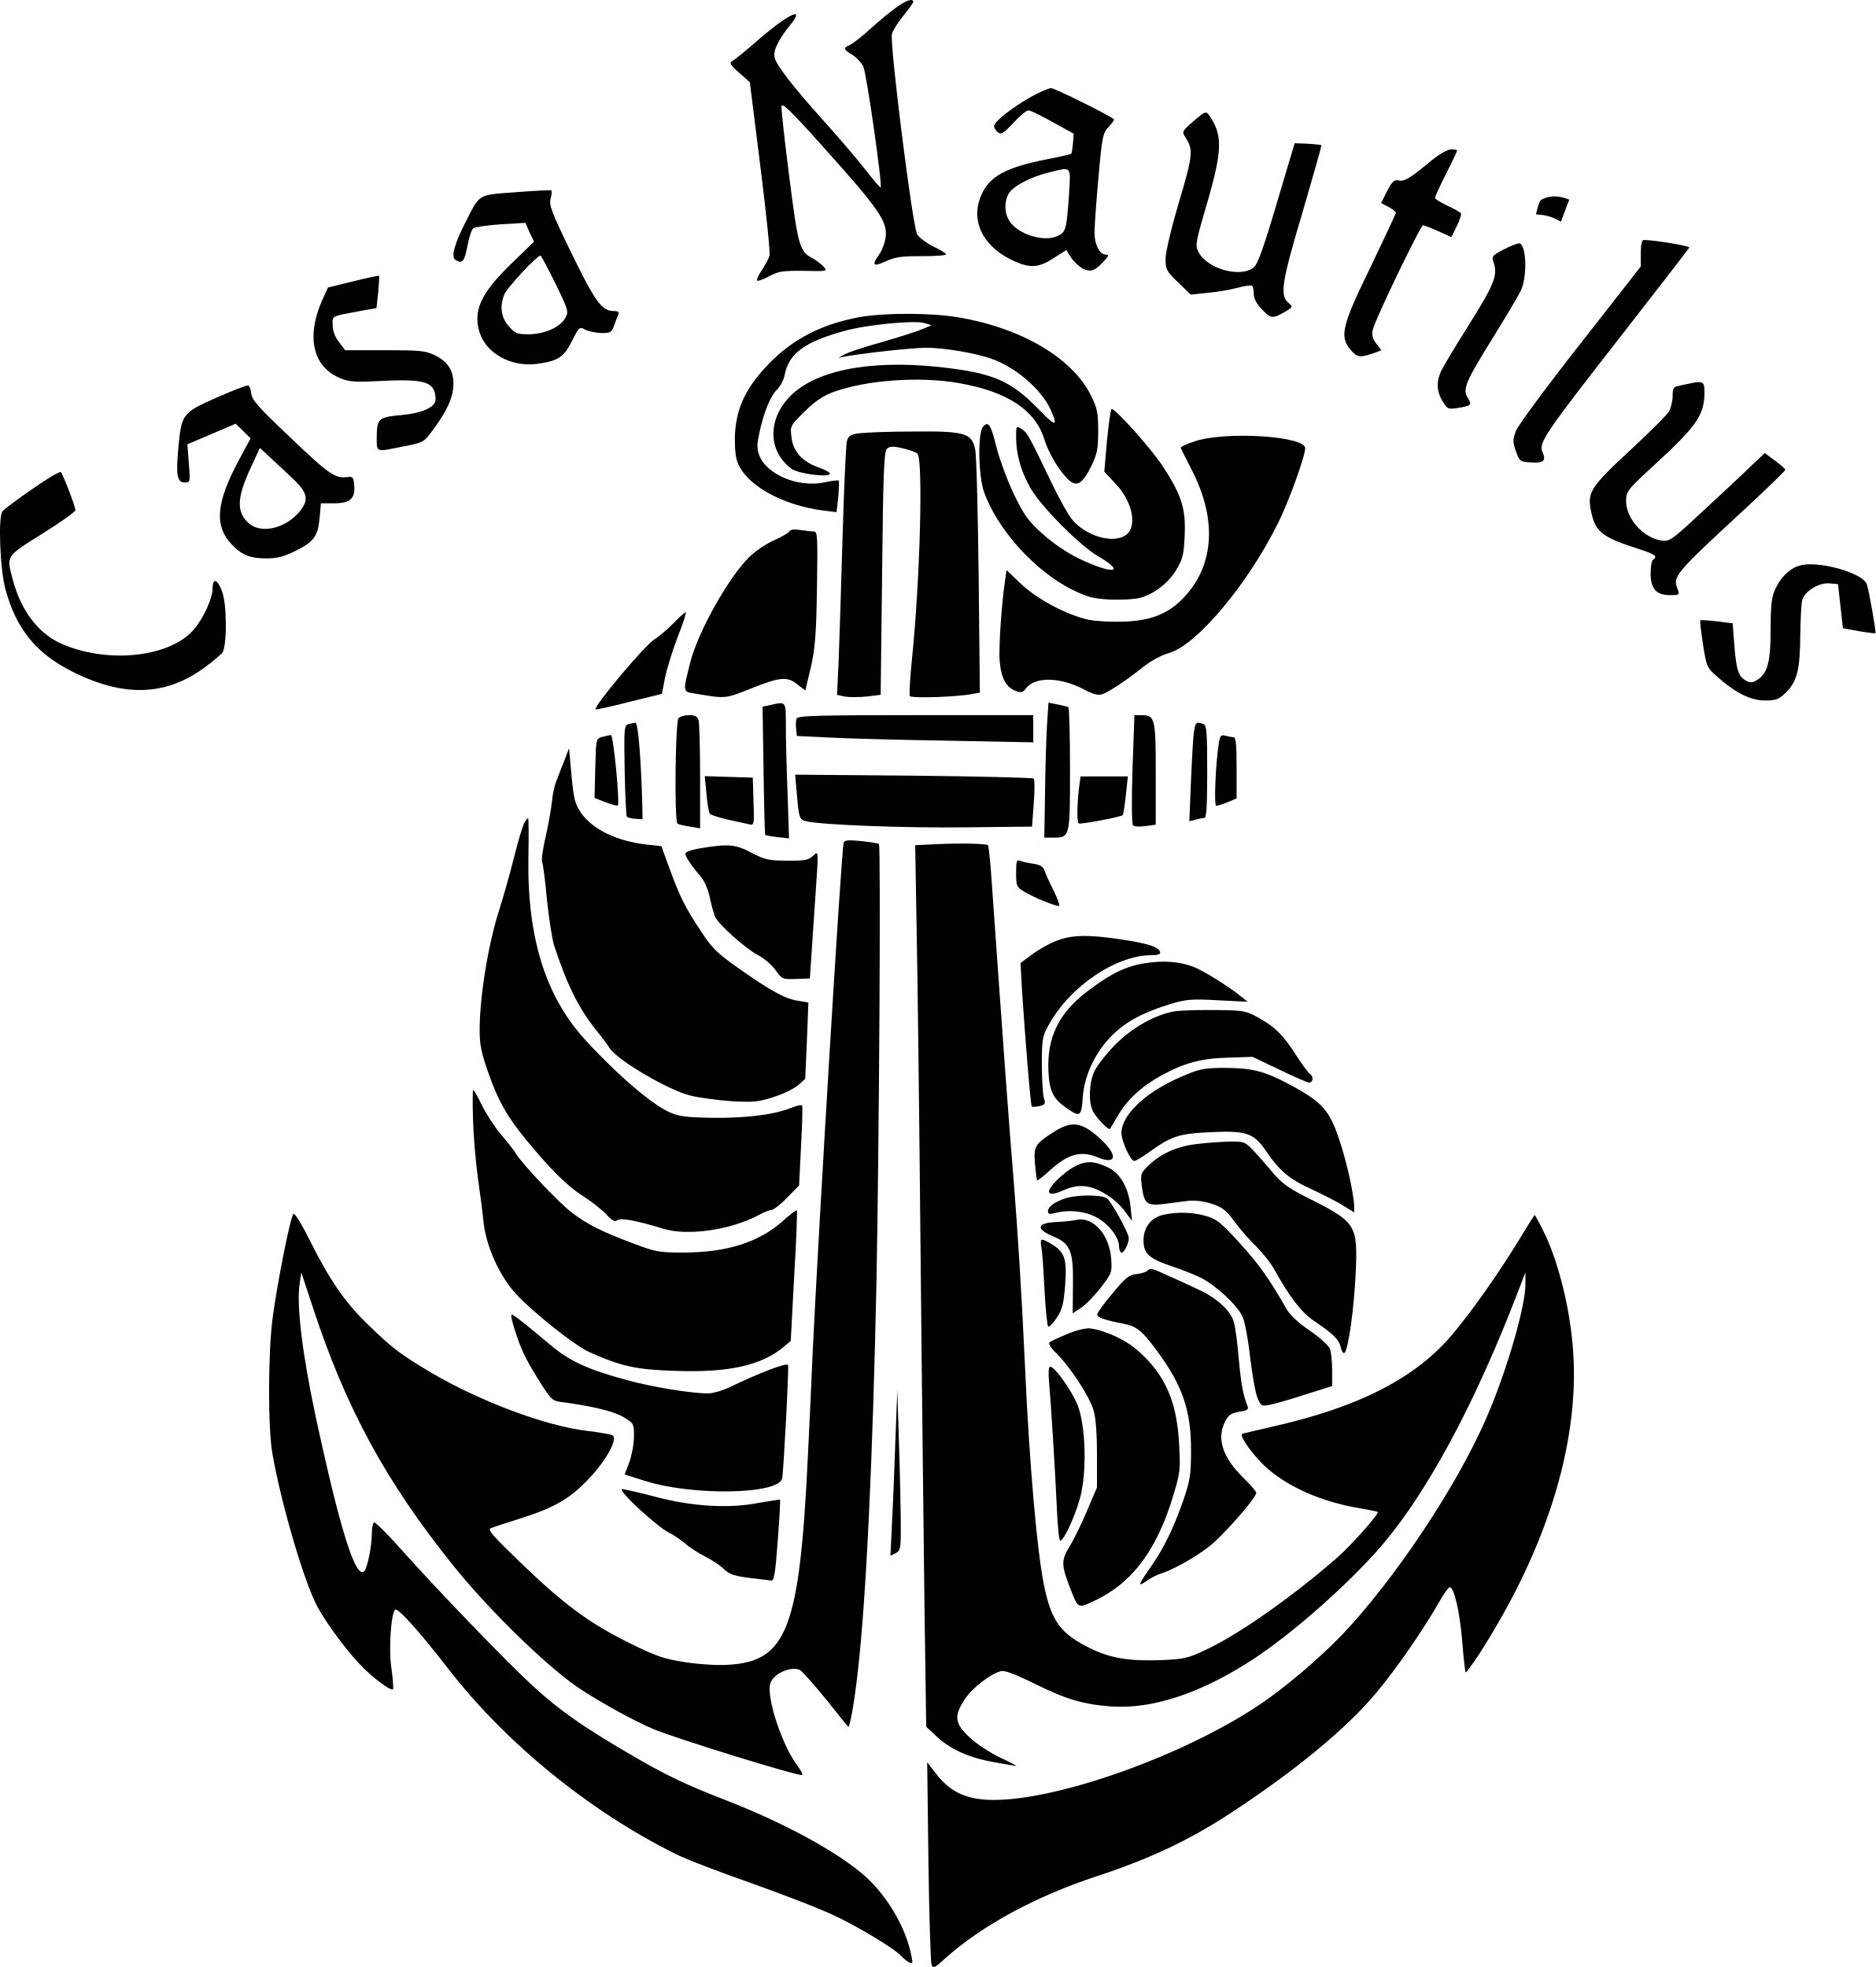
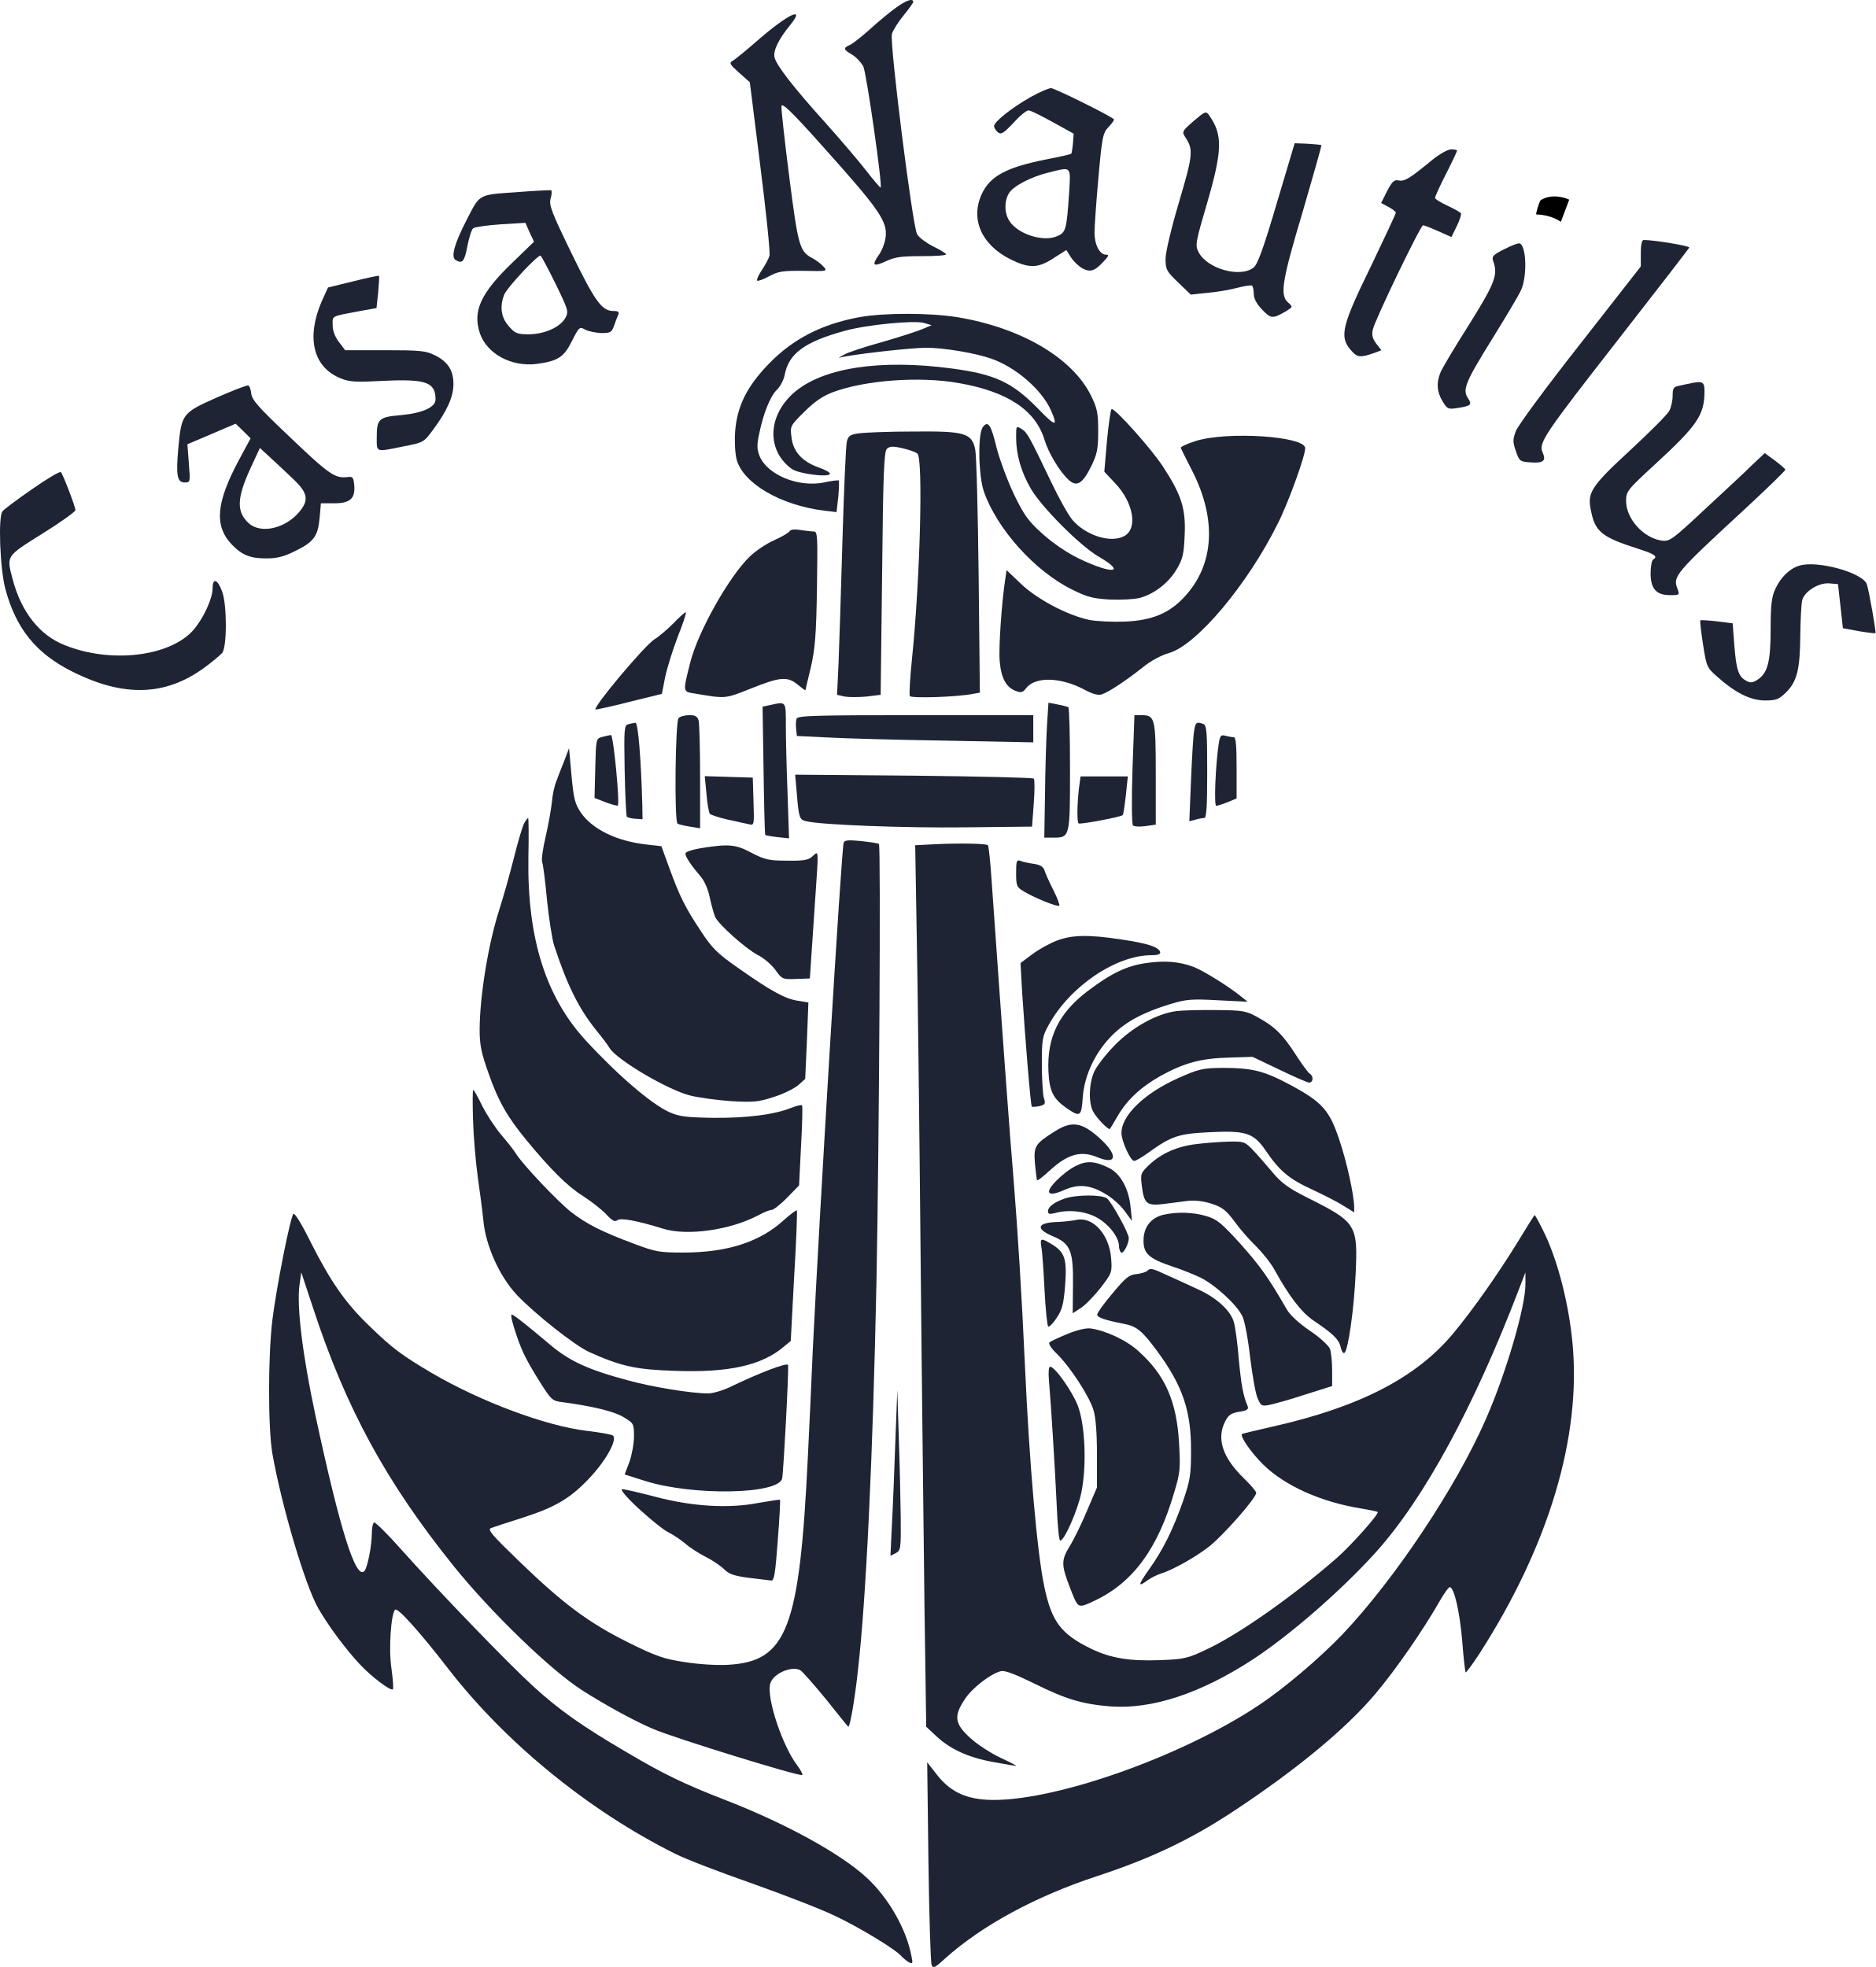
<svg xmlns="http://www.w3.org/2000/svg" version="1.0" width="765.614pt" height="803.063pt" viewBox="0 0 765.614 803.063" preserveAspectRatio="xMidYMid" id="svg54">
  <defs id="defs54" />
-   <g transform="matrix(0.1,0,0,-0.1,-70.20847,825.9781)" fill="currentColor" stroke="none" id="g54">
+   <g transform="matrix(0.1,0,0,-0.1,-70.20847,825.9781)" fill="#1e2434" stroke="none" id="g54">
    <path d="m 4359,8228 c -24,-17 -71,-56 -104,-86 -33,-30 -70,-59 -82,-65 -30,-13 -29,-19 7,-40 17,-10 37,-32 46,-48 13,-25 79,-487 71,-495 -1,-2 -28,29 -59,69 -31,40 -106,128 -167,196 -128,142 -199,233 -207,266 -7,27 16,74 64,133 65,80 -10,44 -133,-63 -47,-41 -93,-79 -103,-84 -14,-8 -11,-14 27,-48 l 44,-39 43,-344 c 24,-190 41,-354 37,-365 -3,-11 -17,-37 -31,-58 -14,-20 -22,-40 -19,-43 3,-3 25,5 49,18 37,20 56,23 141,22 97,-2 98,-2 80,18 -10,11 -30,26 -45,34 -52,27 -58,50 -94,331 -19,148 -33,277 -32,289 2,16 40,-20 165,-160 238,-265 269,-311 260,-377 -3,-21 -14,-51 -26,-68 -32,-45 -25,-52 27,-28 39,18 64,21 149,21 56,0 100,3 97,8 -3,5 -28,20 -55,33 -27,14 -55,35 -63,48 -18,27 -113,780 -103,818 4,15 25,48 47,75 22,27 40,52 40,56 0,16 -29,7 -71,-24 z" id="path1" />
    <path d="m 4910,7864 c -76,-43 -150,-101 -150,-119 0,-7 7,-18 15,-25 14,-11 23,-5 64,38 26,29 54,52 62,51 8,0 52,-22 99,-48 l 85,-47 -3,-39 c -2,-22 -5,-41 -7,-43 -2,-2 -45,-12 -97,-22 -168,-33 -235,-69 -269,-144 -46,-102 0,-206 118,-265 75,-37 111,-37 173,3 l 55,35 19,-30 c 10,-16 31,-36 47,-45 33,-17 50,-11 88,30 19,21 21,26 8,26 -26,0 -47,41 -47,90 0,25 7,126 16,225 15,168 18,182 42,207 14,15 24,29 21,31 -21,18 -243,127 -256,127 -10,0 -47,-16 -83,-36 z m 156,-396 c -10,-147 -13,-158 -50,-173 -56,-24 -159,9 -193,62 -22,33 -22,83 -1,116 20,29 91,66 163,83 93,23 88,28 81,-88 z" id="path2" />
    <path d="m 5575,7766 c -48,-42 -49,-44 -34,-67 33,-50 31,-72 -26,-264 -32,-108 -55,-205 -55,-232 0,-43 4,-51 51,-96 l 52,-50 66,7 c 36,3 91,12 121,20 30,8 58,12 62,10 5,-3 8,-18 8,-34 0,-19 12,-41 34,-64 36,-38 43,-39 99,-6 27,17 27,17 7,35 -34,30 -25,87 60,371 43,148 78,270 76,271 -2,2 -27,4 -56,6 l -53,2 -73,-245 c -54,-183 -78,-249 -94,-262 -54,-44 -190,-6 -225,62 -15,29 -13,38 35,202 62,214 64,277 8,357 -13,18 -16,17 -63,-23 z" id="path3" />
    <path d="m 6550,7608 c -91,-75 -114,-90 -138,-85 -19,4 -27,-4 -48,-44 l -24,-48 30,-16 c 16,-9 30,-19 30,-24 0,-4 -46,-102 -101,-217 -119,-243 -130,-288 -84,-342 28,-33 39,-34 103,-11 l 23,9 -21,27 c -15,20 -19,35 -14,57 8,39 195,426 205,426 5,0 33,-11 62,-24 l 54,-24 22,45 c 12,24 19,48 17,52 -3,4 -27,18 -55,31 -28,13 -51,27 -51,32 0,5 20,49 45,98 25,49 45,92 45,95 0,3 -11,5 -24,5 -14,0 -47,-19 -76,-42 z" id="path4" />
    <path d="m 2808,7475 c -156,-11 -146,-6 -202,-115 -48,-93 -64,-149 -45,-161 28,-18 37,-8 49,56 7,35 17,68 24,73 6,5 56,12 112,16 l 101,6 17,-39 18,-38 -91,-88 c -127,-123 -160,-195 -130,-286 29,-84 129,-138 232,-125 87,12 111,27 144,94 29,57 31,59 54,46 13,-7 43,-13 66,-14 36,0 42,3 51,28 5,15 13,35 17,45 6,13 2,17 -18,17 -48,0 -75,37 -172,236 -82,169 -93,197 -85,224 5,16 5,31 2,33 -4,1 -69,-2 -144,-8 z m 162,-374 c 52,-107 54,-113 40,-139 -21,-38 -84,-66 -148,-67 -48,0 -57,3 -83,33 -31,35 -38,78 -19,128 11,29 139,166 149,160 3,-2 31,-54 61,-115 z" id="path5" />
    <path d="m 7400,7226 v -54 l -247,-316 c -137,-174 -255,-334 -263,-356 -13,-35 -13,-45 0,-82 14,-41 17,-43 59,-46 53,-4 66,6 50,41 -17,39 5,71 317,471 153,196 280,361 282,365 2,7 -144,31 -186,31 -8,0 -12,-19 -12,-54 z" id="path6" />
    <path d="m 6842,7242 c -44,-22 -51,-29 -45,-47 21,-57 9,-89 -99,-262 -59,-93 -112,-181 -117,-197 -16,-41 -13,-77 10,-115 19,-31 22,-33 61,-27 56,9 60,13 42,41 -23,35 -9,67 103,247 52,84 104,171 114,193 26,56 22,184 -6,191 -6,2 -34,-9 -63,-24 z" id="path7" />
    <path d="m 2143,7111 -102,-25 -25,-55 c -65,-149 -36,-271 77,-316 36,-15 62,-16 178,-10 170,8 209,-6 209,-76 0,-32 -54,-56 -141,-64 -92,-8 -99,-15 -99,-94 0,-59 -5,-57 108,-34 83,16 84,17 121,67 58,78 83,134 84,185 1,58 -22,94 -77,121 -37,18 -61,20 -204,20 h -161 l -25,33 c -17,22 -26,47 -26,70 0,39 -10,34 117,58 l 62,11 7,65 c 3,35 5,65 3,67 -2,1 -50,-9 -106,-23 z" id="path8" />
    <path d="m 4211,6965 c -154,-28 -272,-89 -370,-190 -90,-93 -130,-173 -138,-277 -3,-41 0,-91 6,-114 26,-97 179,-187 357,-209 l 51,-6 7,62 c 3,34 4,64 2,67 -3,2 -29,-1 -60,-8 -104,-21 -230,30 -263,107 -11,29 -12,45 -2,91 17,84 46,156 73,181 13,13 27,39 31,59 16,88 81,136 245,181 90,25 283,44 325,32 l 30,-9 -38,-16 c -21,-9 -96,-33 -165,-53 -70,-19 -138,-42 -152,-50 l -25,-14 30,6 c 89,15 274,35 328,35 73,0 203,-22 267,-45 99,-35 203,-125 241,-208 32,-72 21,-71 -53,6 -104,106 -175,139 -348,162 -297,40 -534,3 -650,-101 -105,-95 -108,-233 -7,-308 28,-21 157,-37 157,-20 0,5 -21,17 -48,26 -66,24 -103,65 -109,123 -6,45 -5,47 53,104 42,42 75,64 117,80 133,49 353,65 512,37 201,-35 314,-111 351,-232 16,-53 61,-129 98,-163 33,-31 57,-17 93,56 24,50 28,70 28,143 0,74 -4,93 -29,144 -76,155 -286,278 -547,321 -114,18 -297,18 -398,0 z" id="path9" />
    <path d="m 7595,6693 c -11,-2 -30,-6 -42,-9 -19,-3 -23,-11 -23,-40 0,-19 -6,-47 -14,-62 -8,-15 -80,-87 -160,-161 -155,-143 -174,-171 -161,-238 17,-94 42,-115 195,-164 68,-22 81,-31 60,-44 -5,-3 -10,-28 -10,-56 0,-63 23,-89 80,-89 38,0 39,1 30,25 -20,52 -13,61 284,335 86,80 156,148 156,152 0,3 -19,20 -42,37 l -42,31 -51,-48 c -27,-27 -114,-108 -193,-181 -138,-129 -145,-133 -179,-128 -74,12 -143,90 -143,161 0,40 4,45 118,150 174,160 202,202 202,299 0,39 -8,43 -65,30 z" id="path10" />
    <path d="m 1585,6636 c -139,-62 -142,-66 -155,-206 -10,-111 -5,-140 26,-140 23,0 23,1 17,78 l -6,78 99,42 98,42 31,-30 30,-30 -48,-89 c -93,-174 -101,-268 -29,-344 41,-43 75,-57 140,-57 46,0 73,7 121,31 75,37 91,60 98,136 l 5,58 h 55 c 65,0 86,20 81,75 -3,31 -6,35 -28,32 -50,-6 -75,11 -230,159 -131,124 -159,155 -162,181 -2,17 -7,33 -13,34 -5,2 -64,-21 -130,-50 z m 313,-331 c 61,-57 66,-87 26,-135 -58,-69 -158,-91 -207,-46 -51,47 -48,104 9,227 l 37,80 41,-38 c 23,-21 65,-60 94,-88 z" id="path11" />
    <path d="m 5221,6462 -11,-128 44,-47 c 75,-78 94,-186 37,-216 -55,-30 -158,3 -212,67 -17,21 -55,89 -85,152 -91,190 -98,203 -121,218 -23,14 -23,14 -23,-35 0,-69 21,-142 61,-210 45,-76 199,-230 273,-274 120,-69 60,-76 -79,-9 -49,24 -106,63 -148,101 -58,52 -75,76 -117,163 -26,55 -57,139 -69,185 -23,96 -35,116 -57,87 -21,-29 -18,-196 4,-262 53,-153 208,-326 360,-401 62,-31 86,-37 155,-41 45,-2 100,1 123,7 58,16 118,62 150,118 24,40 29,61 32,138 5,108 -13,164 -88,279 -45,70 -193,236 -210,236 -4,0 -12,-58 -19,-128 z" id="path12" />
    <path d="m 4211,6491 c -38,-5 -46,-10 -52,-34 -4,-16 -12,-198 -18,-405 -6,-207 -13,-434 -16,-503 l -6,-126 31,-7 c 17,-3 57,-3 89,0 l 58,7 6,495 c 4,408 8,497 19,509 12,11 24,12 63,3 27,-6 55,-16 62,-22 24,-20 11,-516 -22,-837 -8,-78 -12,-148 -9,-153 6,-10 195,-4 258,9 l 28,5 -5,477 c -3,262 -9,494 -14,516 -14,67 -43,75 -253,73 -96,0 -195,-4 -219,-7 z" id="path13" />
    <path d="m 5582,6459 c -35,-11 -62,-24 -60,-28 2,-4 22,-46 46,-92 102,-199 91,-384 -30,-515 -62,-68 -133,-97 -243,-102 -50,-2 -116,1 -147,7 -89,19 -212,84 -278,147 l -59,56 -5,-34 c -15,-96 -28,-285 -23,-338 6,-69 26,-106 65,-121 22,-8 29,-7 42,10 37,50 143,47 241,-6 32,-17 54,-23 69,-18 28,9 100,57 168,111 30,25 75,49 107,58 113,33 321,281 444,530 43,85 111,274 111,306 0,49 -319,70 -448,29 z" id="path14" />
    <path d="m 835,6264 c -61,-42 -116,-83 -123,-92 -18,-23 -10,-234 12,-317 44,-163 126,-264 275,-338 208,-104 378,-99 536,16 33,24 66,52 74,61 20,24 20,197 0,250 -18,51 -39,59 -39,14 0,-42 -38,-124 -79,-171 -96,-108 -337,-137 -525,-61 -102,40 -177,135 -212,268 -26,98 -29,93 121,187 74,46 135,90 135,96 0,14 -50,144 -59,155 -4,5 -56,-26 -116,-68 z" id="path15" />
    <path d="m 3925,6091 c -4,-7 -32,-23 -63,-37 -32,-14 -76,-44 -100,-67 -85,-83 -210,-305 -242,-431 -31,-123 -32,-120 20,-128 125,-21 120,-22 228,21 120,48 149,50 191,15 17,-14 31,-24 31,-22 0,1 10,44 22,93 17,75 22,130 25,323 3,217 3,232 -14,232 -10,0 -34,3 -54,6 -23,4 -39,2 -44,-5 z" id="path16" />
    <path d="m 8046,5950 c -39,-12 -75,-47 -97,-95 -15,-32 -19,-65 -19,-163 0,-135 -12,-179 -53,-207 -20,-13 -30,-14 -46,-5 -32,17 -41,43 -49,143 l -7,92 -64,8 c -35,4 -65,6 -68,4 -2,-3 3,-47 11,-98 14,-91 16,-95 58,-132 74,-66 136,-97 195,-97 46,0 56,4 86,33 45,45 57,94 58,233 1,66 4,130 8,144 10,36 68,72 111,68 l 35,-3 10,-90 10,-90 65,-12 c 36,-6 66,-10 68,-8 3,3 -25,167 -35,198 -13,48 -204,101 -277,77 z" id="path17" />
    <path d="m 3450,5714 c -25,-25 -59,-54 -76,-64 -40,-25 -251,-276 -241,-287 2,-1 64,12 137,31 l 134,33 13,67 c 8,38 31,112 52,167 22,54 36,99 32,99 -4,0 -27,-21 -51,-46 z" id="path18" />
    <path d="m 3845,5381 -30,-6 4,-260 c 2,-143 5,-262 7,-264 2,-2 24,-6 50,-9 l 47,-5 -6,183 c -4,101 -7,225 -7,277 0,102 2,99 -65,84 z" id="path19" />
    <path d="m 4976,5298 c -3,-51 -7,-175 -8,-276 l -3,-182 h 37 c 68,0 68,2 68,280 0,137 -3,251 -7,253 -5,2 -24,7 -45,11 l -36,7 z" id="path20" />
    <path d="m 3472,5328 c -13,-13 -18,-423 -4,-431 4,-3 26,-8 50,-12 l 42,-7 v 209 c 0,114 -3,218 -6,231 -5,17 -14,22 -38,22 -18,0 -37,-5 -44,-12 z" id="path21" />
    <path d="m 3954,5326 c -3,-8 -4,-27 -2,-43 l 3,-28 125,-6 c 69,-4 286,-10 483,-13 l 357,-7 v 55 56 h -480 c -405,0 -481,-2 -486,-14 z" id="path22" />
    <path d="m 5325,5119 c -4,-122 -3,-225 2,-229 4,-5 27,-6 51,-3 l 42,6 v 208 c 0,228 -3,239 -59,239 h -28 z" id="path23" />
    <path d="m 3267,5303 c -17,-4 -18,-18 -15,-188 2,-101 6,-186 9,-190 4,-3 19,-7 35,-8 l 29,-2 -1,60 c -5,184 -17,335 -28,334 -6,-1 -19,-3 -29,-6 z" id="path24" />
    <path d="m 5577,5278 c -4,-18 -9,-109 -13,-202 l -7,-169 24,6 c 13,4 30,7 37,7 9,0 12,45 12,189 0,163 -2,190 -16,195 -27,10 -32,7 -37,-26 z" id="path25" />
    <path d="m 3160,5251 c -25,-7 -25,-8 -28,-128 l -3,-121 46,-18 c 25,-9 47,-15 49,-13 9,10 -18,289 -28,288 -6,-1 -22,-4 -36,-8 z" id="path26" />
    <path d="m 5677,5223 c -13,-86 -20,-253 -10,-253 6,0 27,7 47,15 l 36,15 v 125 c 0,93 -3,125 -12,125 -7,0 -22,3 -34,6 -18,5 -22,0 -27,-33 z" id="path27" />
    <path d="m 3006,5155 c -11,-27 -26,-66 -33,-85 -8,-19 -16,-58 -18,-85 -3,-28 -14,-90 -25,-139 -12,-49 -18,-96 -15,-105 4,-9 13,-79 20,-156 8,-77 21,-160 29,-185 53,-162 100,-256 170,-344 23,-28 49,-62 57,-76 32,-49 239,-171 329,-193 36,-9 111,-19 168,-23 91,-5 111,-3 172,17 39,12 83,34 100,48 l 29,26 7,156 6,156 -43,7 c -53,8 -112,41 -244,134 -86,60 -107,82 -151,149 -66,99 -88,145 -129,257 l -33,91 -62,7 c -121,14 -218,61 -266,129 -25,37 -30,56 -39,153 l -10,111 z" id="path28" />
    <path d="m 3955,5017 c 8,-97 11,-104 38,-110 60,-15 403,-28 647,-25 l 275,3 7,95 c 4,52 4,97 0,101 -4,4 -225,9 -491,12 l -483,4 z" id="path29" />
    <path d="m 3586,5018 c 3,-40 10,-77 14,-81 4,-4 36,-15 71,-23 35,-8 74,-16 87,-19 23,-6 23,-5 20,92 l -3,98 -98,3 -98,3 z" id="path30" />
    <path d="m 5106,5038 c -7,-65 -8,-133 -1,-140 6,-5 172,26 180,34 3,2 8,39 13,81 l 8,77 h -97 -96 z" id="path31" />
    <path d="m 2843,4901 c -7,-11 -26,-75 -43,-143 -17,-68 -44,-163 -60,-213 -45,-140 -79,-350 -80,-487 0,-64 6,-95 38,-185 38,-108 76,-175 153,-268 97,-118 168,-189 229,-227 36,-23 79,-57 97,-76 24,-26 35,-32 45,-24 14,11 81,-2 185,-34 100,-32 279,-6 394,56 20,11 43,20 51,20 7,0 36,22 63,50 l 49,50 8,161 c 5,89 7,164 4,166 -3,3 -24,-2 -46,-11 -69,-27 -178,-41 -316,-40 -110,2 -139,5 -179,23 -72,32 -208,148 -341,292 -164,178 -240,418 -235,747 2,89 1,162 -1,162 -2,0 -9,-9 -15,-19 z" id="path32" />
    <path d="m 4146,4819 c -9,-24 -100,-1534 -126,-2069 -5,-118 -14,-314 -20,-435 -34,-705 -85,-838 -325,-852 -46,-3 -121,2 -178,11 -86,13 -117,24 -230,80 -161,80 -265,157 -443,329 -113,109 -133,132 -118,138 11,4 64,22 119,39 145,46 205,82 285,167 67,72 113,155 94,172 -5,4 -53,13 -106,19 -168,20 -433,119 -633,236 -125,74 -160,100 -258,195 -96,93 -155,178 -237,340 -35,71 -65,120 -70,115 -13,-13 -69,-297 -86,-433 -18,-149 -18,-441 0,-546 38,-215 134,-538 187,-631 40,-70 111,-166 168,-227 48,-52 129,-113 137,-104 3,3 0,41 -6,85 -12,78 -2,223 15,240 10,10 100,-90 216,-240 234,-303 575,-581 926,-756 43,-22 184,-76 313,-121 129,-46 280,-104 336,-131 103,-48 252,-139 275,-166 7,-8 21,-19 30,-25 17,-8 18,-6 12,23 -20,110 -93,238 -181,320 -106,99 -333,224 -587,322 -160,62 -246,104 -390,189 -185,108 -281,176 -385,271 -103,94 -384,385 -543,563 -55,62 -104,110 -108,107 -5,-3 -9,-22 -9,-43 0,-52 -18,-143 -31,-156 -35,-34 -99,169 -199,635 -53,247 -78,451 -65,536 l 7,49 48,-145 c 134,-409 298,-711 574,-1054 153,-190 398,-427 526,-508 92,-59 211,-124 286,-156 81,-36 603,-197 611,-189 3,3 -7,21 -21,40 -60,79 -125,273 -110,332 10,41 86,75 123,56 9,-6 57,-60 106,-120 48,-61 89,-111 90,-111 7,0 26,109 39,228 34,296 61,870 76,1592 11,570 18,1776 10,1784 -3,3 -36,8 -73,12 -52,5 -68,4 -71,-7 z" id="path33" />
    <path d="m 4517,4813 -79,-4 6,-352 c 4,-194 11,-786 16,-1317 5,-531 13,-1182 16,-1447 l 7,-483 44,-41 c 58,-53 132,-86 235,-104 45,-8 85,-15 88,-15 3,1 -26,16 -65,34 -38,18 -94,54 -122,80 -64,58 -69,89 -22,159 30,46 104,103 147,114 16,4 57,-12 135,-50 128,-64 198,-85 313,-94 169,-12 365,52 579,191 153,100 363,283 503,438 198,220 401,594 586,1078 l 25,65 v -45 c 2,-90 -78,-364 -161,-553 -121,-278 -374,-657 -587,-881 -91,-95 -235,-218 -339,-287 -321,-215 -858,-402 -1113,-387 -93,6 -153,37 -207,108 l -35,45 5,-405 c 3,-223 9,-413 13,-422 6,-16 14,-12 55,26 151,135 368,253 620,336 216,71 377,147 548,259 262,172 468,342 589,486 83,98 198,265 262,378 18,31 36,57 41,57 18,0 41,-101 51,-220 5,-68 12,-126 14,-128 2,-2 28,33 58,79 282,440 415,884 378,1267 -15,158 -58,325 -110,438 -23,48 -43,85 -45,83 -2,-2 -34,-53 -71,-114 -79,-128 -180,-272 -259,-367 -151,-183 -385,-303 -741,-383 -66,-15 -121,-28 -123,-30 -9,-9 38,-77 87,-125 89,-87 237,-153 400,-179 35,-6 65,-12 67,-14 7,-7 -106,-134 -167,-188 -180,-157 -399,-311 -529,-372 -79,-38 -93,-41 -190,-45 -126,-5 -205,8 -285,47 -123,60 -160,111 -190,253 -29,136 -61,500 -79,903 -14,306 -29,539 -46,755 -17,200 -39,503 -90,1224 -5,76 -12,141 -15,145 -8,7 -116,9 -218,4 z" id="path34" />
    <path d="m 3563,4797 c -35,-6 -63,-15 -63,-22 0,-13 23,-48 61,-92 17,-20 32,-54 39,-90 7,-32 17,-67 22,-78 17,-33 124,-128 173,-154 26,-13 58,-41 73,-62 26,-37 29,-38 84,-36 l 56,2 6,90 c 3,50 11,156 16,237 14,206 15,195 -11,172 -17,-16 -36,-19 -105,-18 -73,0 -90,4 -144,32 -65,35 -94,37 -207,19 z" id="path35" />
    <path d="m 4850,4696 c 0,-53 2,-58 32,-76 43,-26 137,-64 144,-58 3,3 -8,32 -24,64 -17,33 -33,69 -36,80 -5,15 -17,23 -44,27 -20,3 -45,8 -54,12 -16,6 -18,0 -18,-49 z" id="path36" />
    <path d="m 5015,4419 c -27,-10 -72,-35 -99,-55 l -48,-36 6,-111 c 13,-198 35,-470 40,-475 3,-2 17,-1 32,2 23,6 25,10 17,34 -4,15 -8,77 -8,137 0,102 2,114 29,162 86,156 274,283 418,283 27,0 38,4 36,13 -7,21 -50,35 -157,51 -136,21 -205,19 -266,-5 z" id="path37" />
    <path d="m 5381,4328 c -78,-11 -142,-41 -237,-113 -120,-90 -169,-191 -162,-331 4,-81 20,-112 78,-151 51,-35 57,-31 62,47 7,92 52,186 123,256 57,55 125,91 236,125 64,19 85,21 193,15 l 121,-6 -25,20 c -51,42 -156,107 -195,122 -57,22 -120,27 -194,16 z" id="path38" />
    <path d="m 5505,4132 c -82,-11 -181,-66 -254,-141 -35,-36 -72,-84 -82,-106 -22,-48 -24,-126 -5,-163 15,-28 64,-78 69,-71 2,2 15,24 30,50 39,68 96,121 178,167 97,53 164,71 279,74 l 95,3 109,-52 c 60,-29 115,-53 122,-53 17,0 19,26 3,36 -6,3 -31,37 -55,74 -55,86 -87,117 -155,155 -50,28 -62,30 -169,31 -63,1 -138,-1 -165,-4 z" id="path39" />
    <path d="m 5511,3858 c -138,-62 -231,-152 -231,-224 0,-33 37,-114 52,-114 6,0 32,15 58,34 93,67 123,77 244,83 155,8 185,-2 235,-75 57,-84 96,-116 192,-160 47,-22 104,-51 127,-66 l 42,-26 v 22 c -1,51 -30,184 -61,275 -40,120 -69,153 -199,223 -108,58 -156,70 -279,70 -79,-1 -94,-4 -180,-42 z" id="path40" />
    <path d="m 2633,3688 c 2,-68 11,-175 20,-238 9,-63 19,-140 22,-171 9,-103 65,-229 137,-306 73,-77 237,-207 295,-233 131,-59 192,-72 351,-77 218,-8 354,22 444,99 l 28,23 14,265 c 9,145 13,266 11,268 -2,3 -27,-16 -55,-41 -98,-89 -231,-131 -410,-131 -96,0 -113,3 -200,36 -131,49 -193,80 -256,129 -54,42 -196,192 -226,239 -8,14 -36,49 -61,78 -25,30 -59,82 -77,118 -17,35 -33,64 -36,64 -3,0 -3,-55 -1,-122 z" id="path41" />
    <path d="m 5008,3641 c -82,-52 -87,-61 -81,-133 3,-34 7,-65 9,-67 2,-2 24,15 49,38 76,70 130,85 200,55 76,-31 81,10 9,76 -75,69 -116,75 -186,31 z" id="path42" />
    <path d="m 5587,3589 c -78,-9 -143,-37 -194,-85 -34,-33 -36,-36 -30,-85 9,-73 20,-83 87,-75 30,4 76,10 101,13 31,3 64,-1 98,-12 43,-14 59,-27 93,-73 23,-32 63,-77 89,-102 25,-25 59,-67 74,-95 61,-110 109,-172 158,-206 82,-55 105,-78 112,-110 4,-17 11,-27 16,-22 15,15 38,176 45,323 9,201 4,210 -203,313 -71,36 -101,58 -135,99 -24,28 -59,69 -79,90 -35,37 -39,38 -100,37 -35,-1 -94,-5 -132,-10 z" id="path43" />
    <path d="m 5094,3500 c -53,-27 -122,-96 -108,-110 7,-7 26,-4 59,11 59,26 107,22 170,-16 25,-14 60,-45 77,-68 l 31,-42 -6,58 c -7,73 -41,135 -87,158 -59,29 -91,31 -136,9 z" id="path44" />
    <path d="m 5047,3366 c -45,-16 -67,-34 -67,-52 0,-11 7,-12 28,-7 56,16 127,8 175,-20 48,-28 87,-80 87,-115 0,-11 4,-23 9,-26 9,-6 31,36 31,59 0,20 -70,147 -89,162 -21,16 -126,16 -174,-1 z" id="path45" />
    <path d="m 5450,3300 c -50,-12 -80,-51 -80,-105 0,-54 23,-74 118,-106 37,-12 89,-33 116,-46 60,-30 149,-112 170,-158 9,-18 23,-93 31,-165 9,-73 22,-148 30,-167 14,-33 17,-35 49,-29 19,4 85,22 145,42 l 111,35 v 64 c 0,35 -4,75 -9,88 -6,14 -42,47 -82,74 -42,28 -80,63 -93,85 -76,132 -109,178 -189,268 -79,87 -97,102 -141,115 -53,16 -120,18 -176,5 z" id="path46" />
    <path d="m 5095,3279 c -16,-3 -49,-7 -72,-8 -87,-2 -97,-27 -24,-58 73,-30 85,-60 83,-201 l -1,-114 32,21 c 18,11 54,48 81,82 47,61 48,64 44,120 -7,99 -75,174 -143,158 z" id="path47" />
    <path d="m 4953,3168 c 4,-18 9,-97 13,-176 4,-78 11,-145 15,-148 5,-2 20,13 35,36 22,33 28,56 34,132 8,107 -1,135 -53,167 -46,28 -50,27 -44,-11 z" id="path48" />
    <path d="m 5385,3071 c -6,-5 -25,-11 -44,-13 -29,-2 -45,-15 -97,-78 -35,-41 -63,-80 -63,-87 -1,-12 32,-23 109,-38 52,-10 74,-28 134,-109 106,-143 141,-247 140,-411 0,-98 -4,-120 -33,-205 -42,-118 -81,-197 -138,-277 -47,-67 -47,-75 -5,-44 15,10 38,22 52,26 46,14 135,63 193,107 56,42 197,201 197,223 0,6 -23,33 -51,60 -87,85 -112,162 -75,233 13,25 25,33 57,38 32,5 39,10 34,23 -18,43 -26,85 -36,191 -5,63 -14,131 -20,151 -12,47 -71,101 -147,135 -31,15 -85,39 -120,55 -69,32 -74,33 -87,20 z" id="path49" />
    <path d="m 2800,2841 c 28,-90 46,-127 102,-217 51,-81 54,-84 98,-89 124,-17 206,-37 246,-60 43,-26 44,-27 44,-80 0,-30 -9,-77 -19,-105 l -19,-50 82,-26 c 195,-62 547,-56 561,10 6,33 28,451 24,463 -4,11 -117,-32 -239,-91 -30,-14 -71,-26 -90,-25 -65,0 -225,26 -320,52 -169,45 -244,80 -325,149 -81,68 -131,109 -151,120 -8,5 -6,-11 6,-51 z" id="path50" />
    <path d="m 5060,2814 c -36,-15 -69,-30 -74,-35 -5,-5 7,-24 30,-46 54,-53 134,-175 150,-231 9,-28 14,-94 14,-180 v -135 l -41,-96 c -22,-53 -54,-118 -71,-145 -34,-56 -34,-75 1,-166 35,-90 31,-88 102,-55 156,74 257,211 324,441 25,82 26,98 20,204 -10,170 -57,276 -165,373 -49,45 -133,84 -195,93 -18,3 -56,-6 -95,-22 z" id="path51" />
    <path d="m 4984,2623 c 8,-88 25,-362 32,-515 3,-76 9,-138 14,-138 17,0 71,123 86,195 23,110 16,279 -15,358 -23,58 -93,157 -112,157 -6,0 -8,-21 -5,-57 z" id="path52" />
    <path d="m 4357,2375 c -4,-115 -10,-268 -14,-339 l -6,-128 22,11 c 20,11 21,18 20,144 -1,73 -4,220 -8,327 l -6,195 z" id="path53" />
    <path d="m 3310,2100 c 47,-43 101,-87 120,-96 19,-9 50,-30 68,-45 18,-16 56,-41 84,-55 28,-14 62,-37 76,-51 20,-20 41,-27 101,-35 42,-5 83,-10 91,-11 12,-2 17,27 27,163 7,90 11,165 9,167 -1,1 -40,-5 -87,-13 -122,-24 -271,-15 -422,25 -65,17 -126,31 -135,31 -10,0 16,-32 68,-80 z" id="path54" />
    <path style="font-variation-settings:'wght' 900;fill:#000000;stroke-width:7.5" d="m 6973.173,7384.347 c 65.136,-2.151 100.33,-30.423 100.33,-30.423 l 34.307,90.621 c 0,0 -61.388,30.688 -115.866,-1.294 -5.832,-3.424 -21.951,-58.799 -18.771,-58.904 z" id="path55" />
  </g>
</svg>
